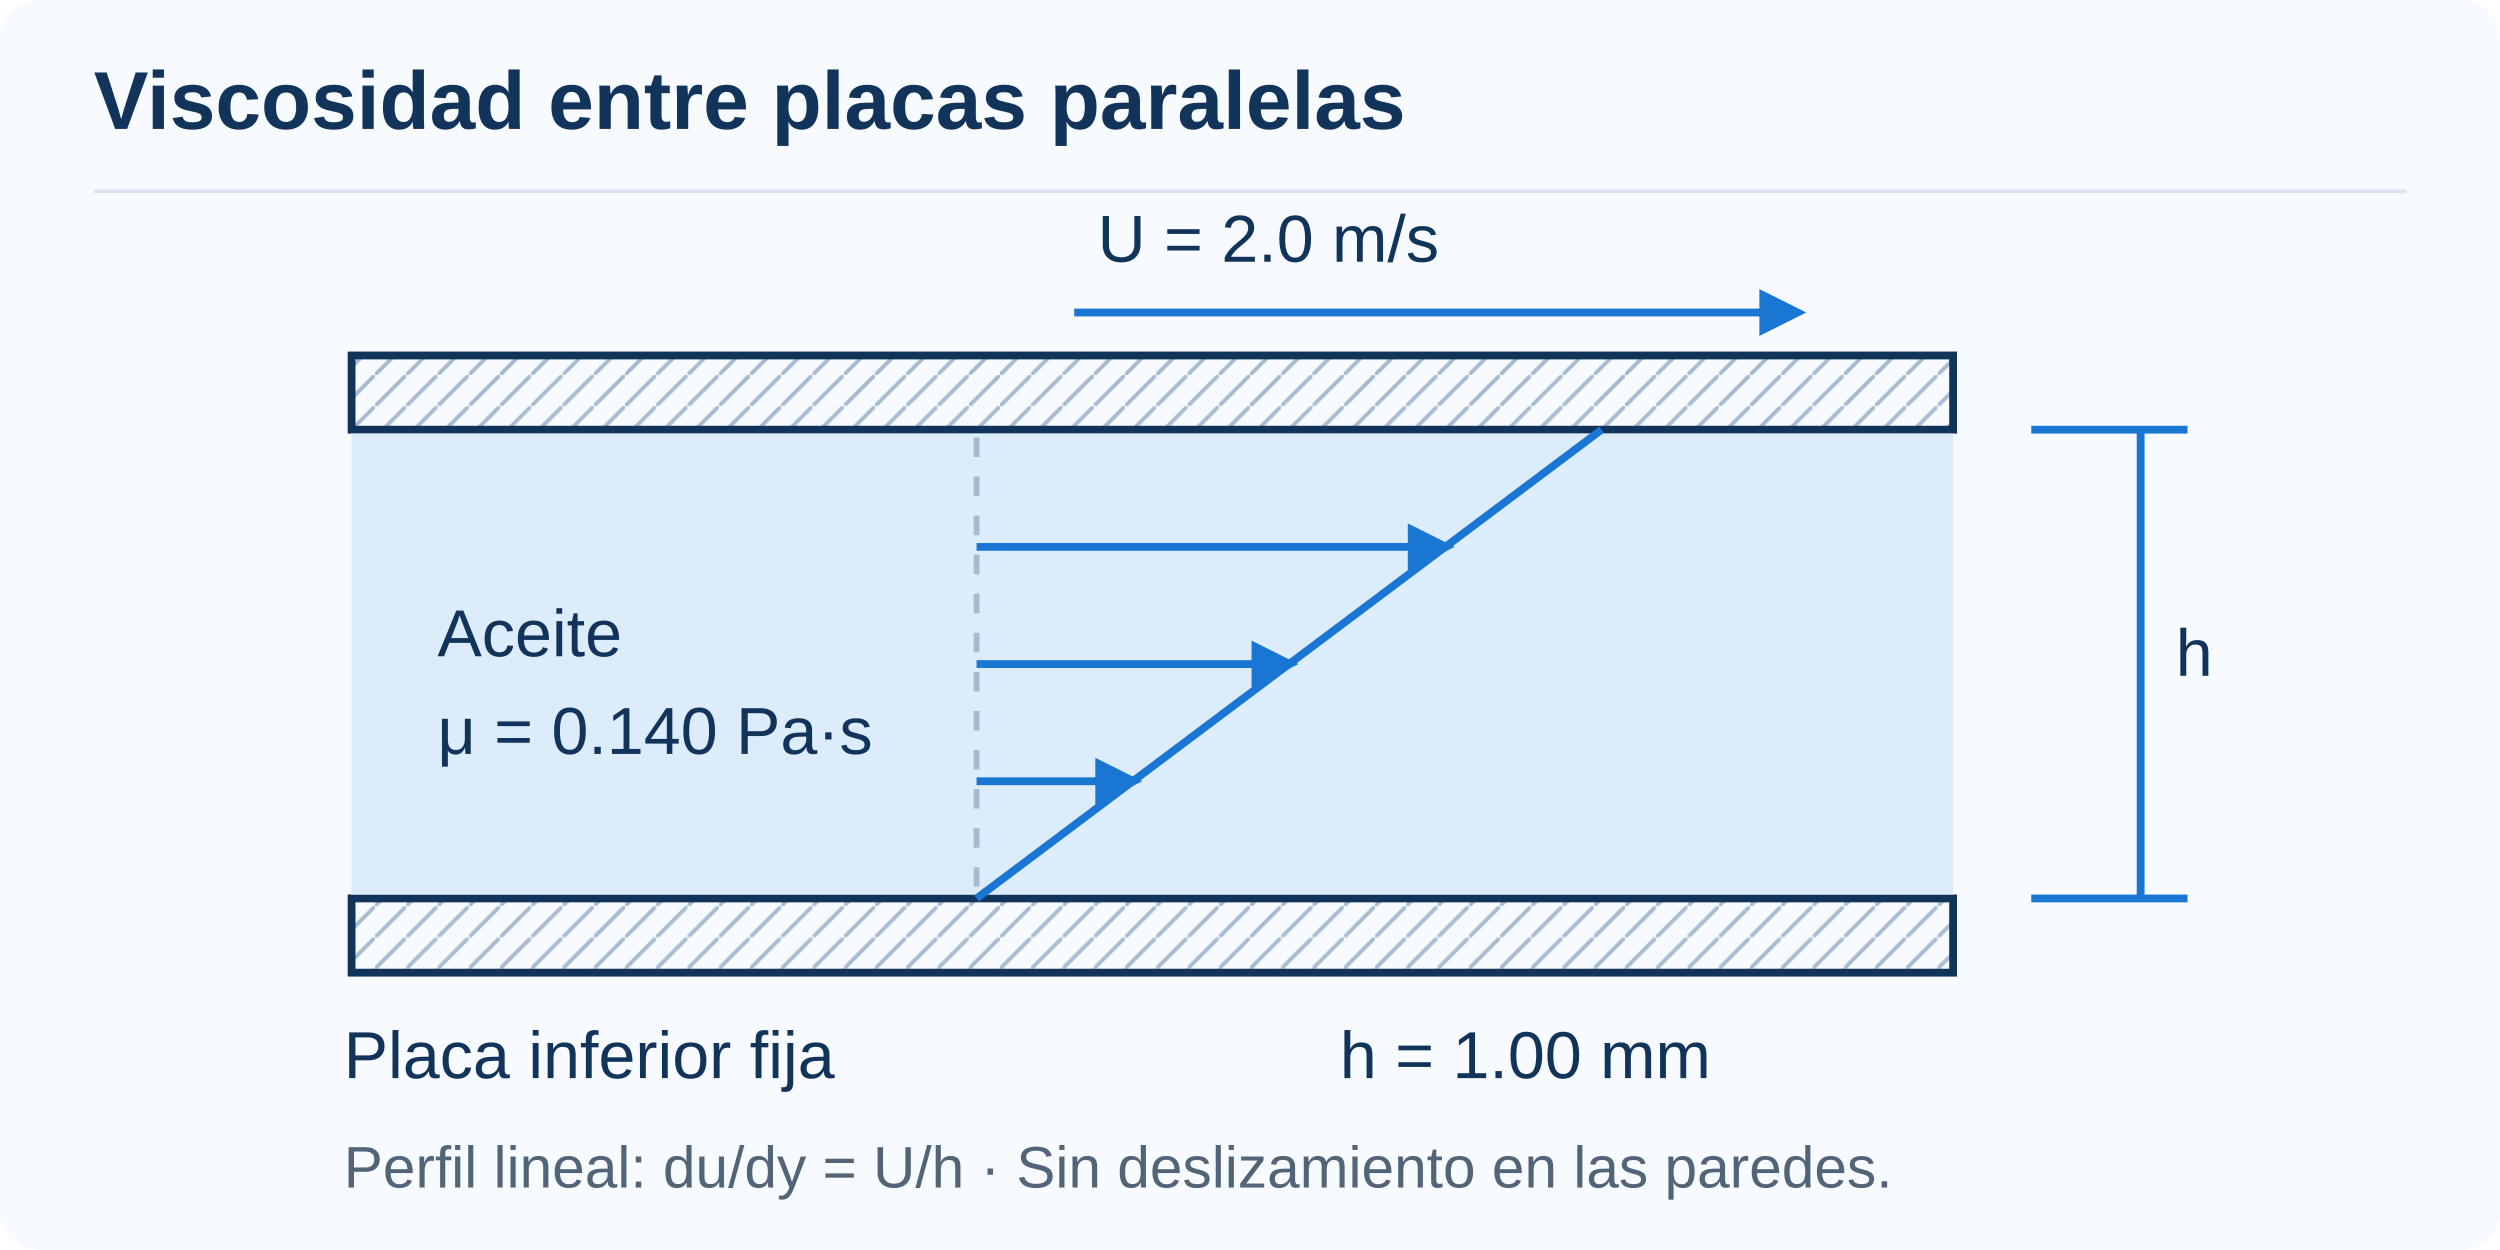
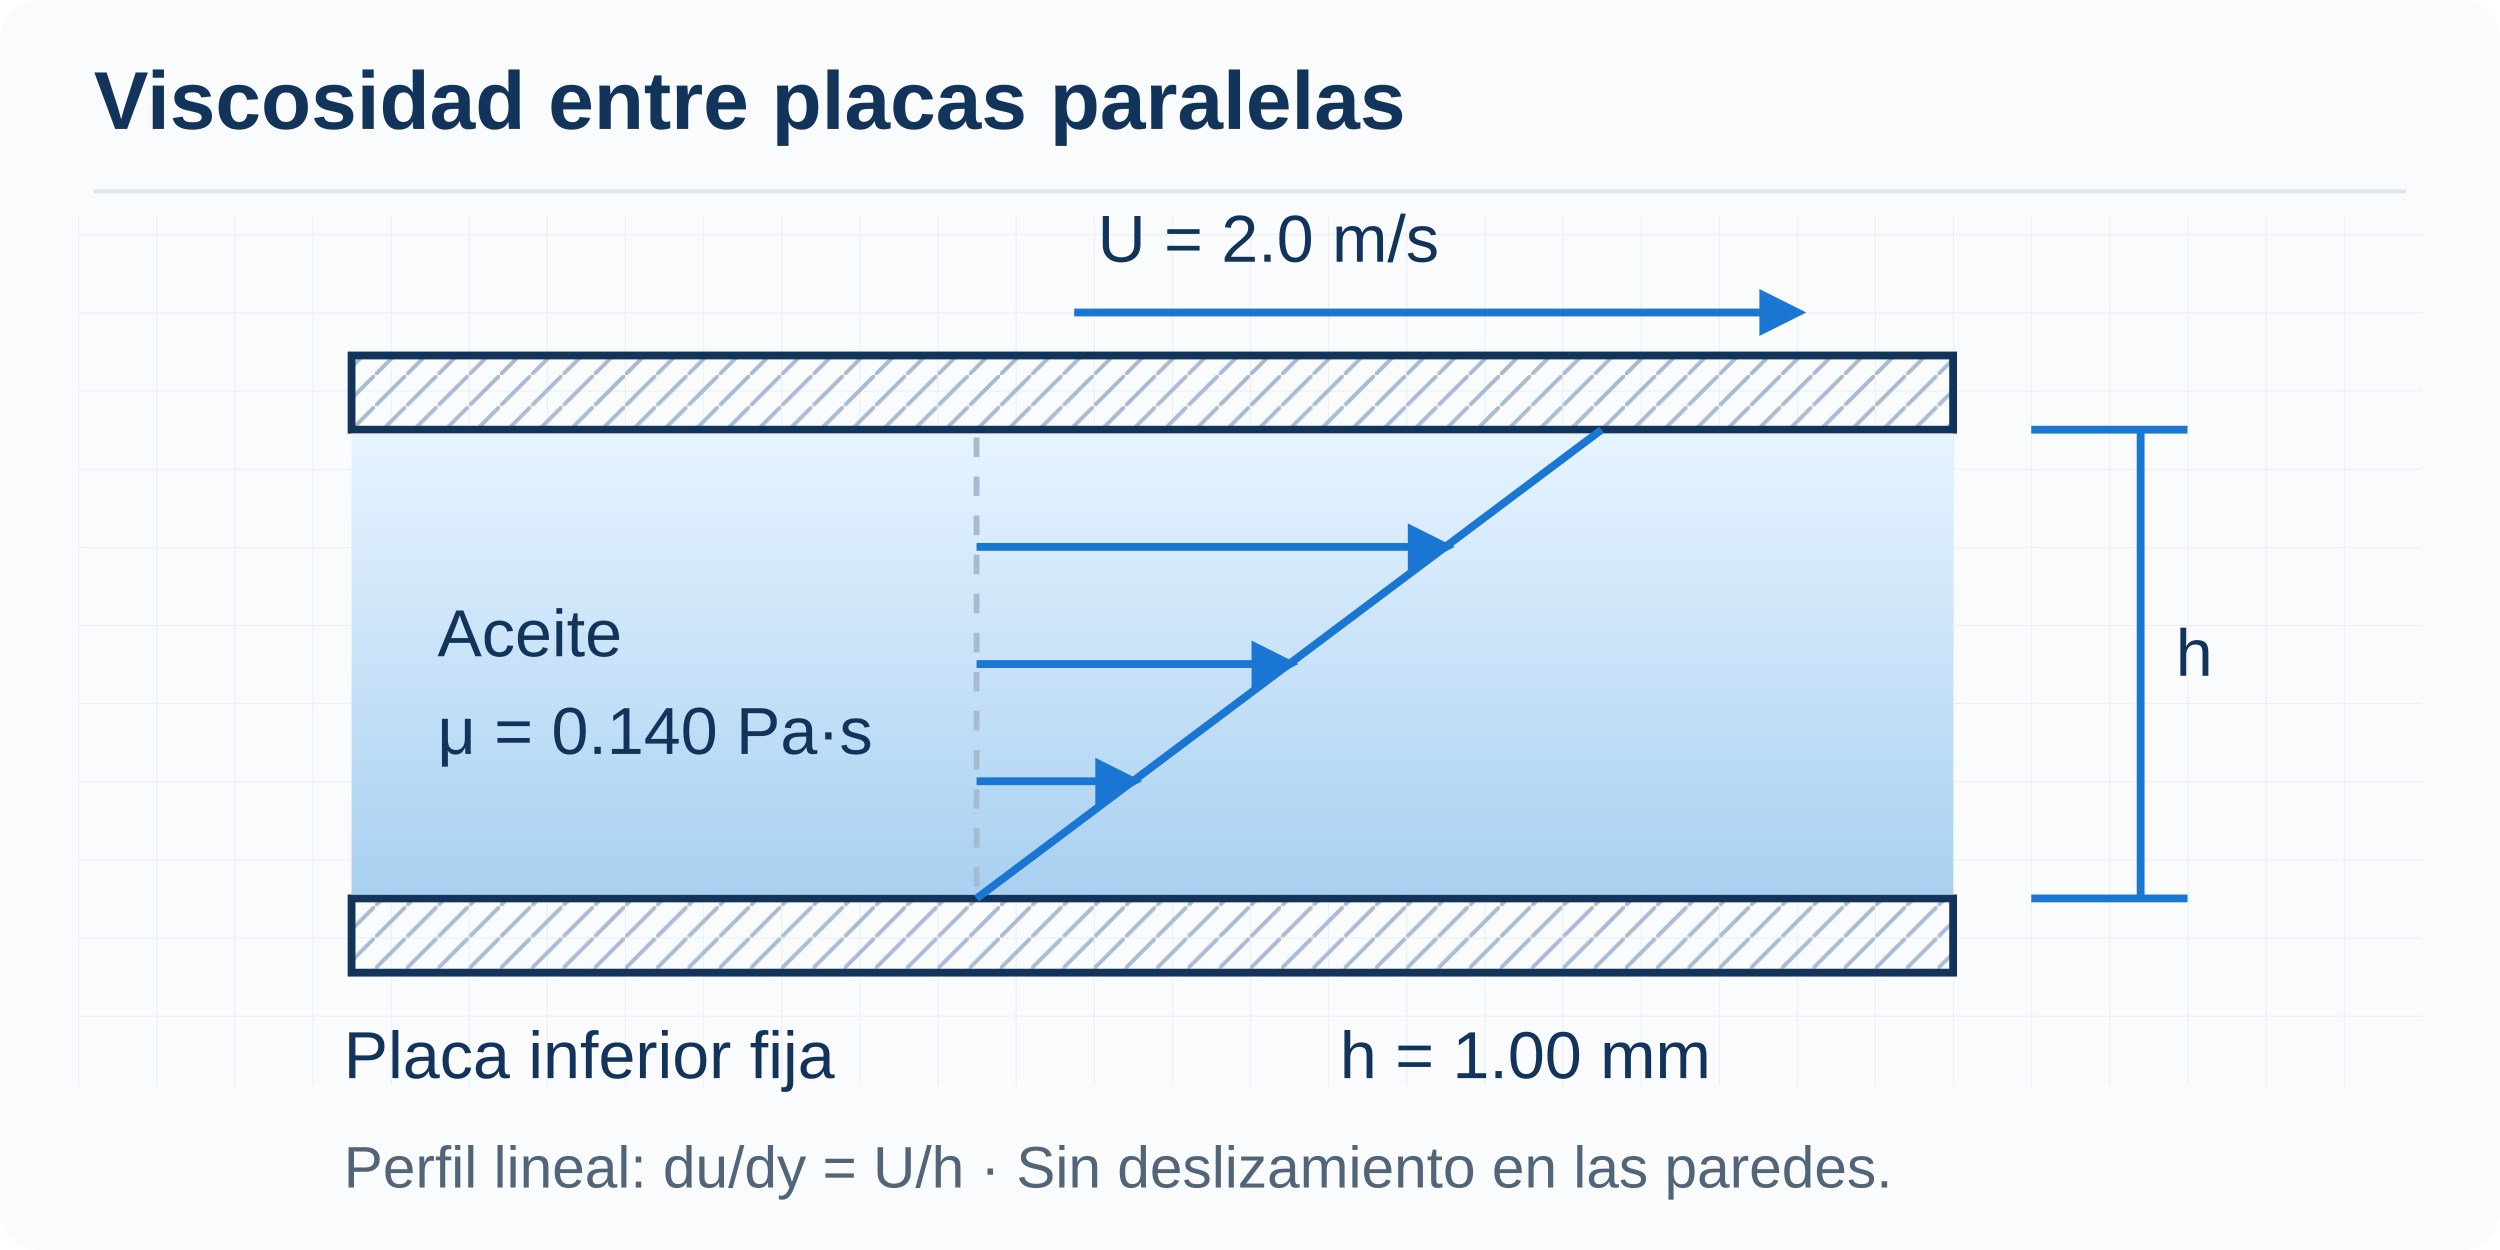
<svg xmlns="http://www.w3.org/2000/svg" viewBox="0 0 640 320" role="img" aria-labelledby="title desc">
  <defs>
    <marker id="tip" viewBox="0 0 10 10" refX="8" refY="5" markerWidth="6" markerHeight="6" orient="auto-start-reverse">
      <path d="M0 0L10 5L0 10Z" fill="#1976d2" />
    </marker>
    <pattern id="hatch" width="8" height="8" patternUnits="userSpaceOnUse">
      <path d="M0 8L8 0" stroke="#a6bad0" stroke-width="1" />
    </pattern>
+     <pattern id="grid" width="20" height="20" patternUnits="userSpaceOnUse">
+       <path d="M20 0H0V20" fill="none" stroke="#eaf0f6" stroke-width=".5" />
+     </pattern>
+     <linearGradient id="water" x1="0" y1="0" x2="0" y2="1">
+       <stop stop-color="#e7f4ff" />
+       <stop offset="1" stop-color="#a9d0f1" />
+     </linearGradient>
+     <linearGradient id="metal">
+       <stop stop-color="#cad6e1" />
+       <stop offset=".45" stop-color="#f7fafc" />
+       <stop offset="1" stop-color="#a7b8c9" />
+     </linearGradient>
+     <linearGradient id="insect">
+       <stop stop-color="#132c46" />
+       <stop offset=".45" stop-color="#55768c" />
+       <stop offset=".65" stop-color="#1a3c57" />
+       <stop offset="1" stop-color="#0b2035" />
+     </linearGradient>
  </defs>
-   <style>text{font-family:Segoe UI,Arial,sans-serif;font-size:17px;fill:#12345b}.title{font-size:21px;font-weight:600}.note{font-size:15px;fill:#526477}.wall{fill:none;stroke:#12345b;stroke-width:3;stroke-linejoin:round}.liquid{fill:#dcecfb}.surface{fill:none;stroke:#1976d2;stroke-width:2}.arrow{fill:none;stroke:#1976d2;stroke-width:2;marker-end:url(#tip)}.guide{fill:none;stroke:#a6bad0;stroke-width:1.5;stroke-dasharray:5 5}</style>
-   <rect width="640" height="320" rx="10" fill="#f7faff" />
+   <style>text{font-family:Segoe UI,Arial,sans-serif;font-size:17px;fill:#12345b}.title{font-size:21px;font-weight:600}.note{font-size:15px;fill:#526477}.wall{fill:none;stroke:#12345b;stroke-width:2.5;stroke-linejoin:round;stroke-linecap:round}.liquid{fill:url(#water)}.metal{fill:url(#metal);stroke:#12345b;stroke-width:2}.surface{fill:none;stroke:#1976d2;stroke-width:2}.arrow{fill:none;stroke:#1976d2;stroke-width:2;marker-end:url(#tip)}.guide{fill:none;stroke:#a6bad0;stroke-width:1.5;stroke-dasharray:5 5}</style>
+   <rect width="640" height="320" rx="10" fill="#f9fbfd" />
+   <rect x="20" y="55" width="600" height="223" fill="url(#grid)" />
  <text x="24" y="33" class="title">Viscosidad entre placas paralelas</text>
  <path d="M24 49H616" stroke="#dce6ef" />
  <rect x="90" y="91" width="410" height="19" fill="url(#hatch)" stroke="#12345b" stroke-width="2" />
  <rect x="90" y="230" width="410" height="19" fill="url(#hatch)" stroke="#12345b" stroke-width="2" />
  <rect x="90" y="111" width="410" height="118" class="liquid" />
  <path d="M250 230L410 110" class="surface" />
  <path d="M275 80L460 80" class="arrow" />
  <text x="281" y="67">U = 2.0 m/s</text>
  <path d="M250 200L290 200" class="arrow" />
  <path d="M250 170L330 170" class="arrow" />
  <path d="M250 140L370 140" class="arrow" />
  <path d="M250 112V230" class="guide" />
  <text x="112" y="168">Aceite</text>
  <text x="112" y="193">μ = 0.140 Pa·s</text>
  <path d="M520 110H560M520 230H560M548 110V230" class="surface" />
  <text x="557" y="173">h</text>
  <text x="88" y="276">Placa inferior fija</text>
  <text x="343" y="276">h = 1.00 mm</text>
  <text x="88" y="304" class="note">Perfil lineal: du/dy = U/h · Sin deslizamiento en las paredes.</text>
</svg>
